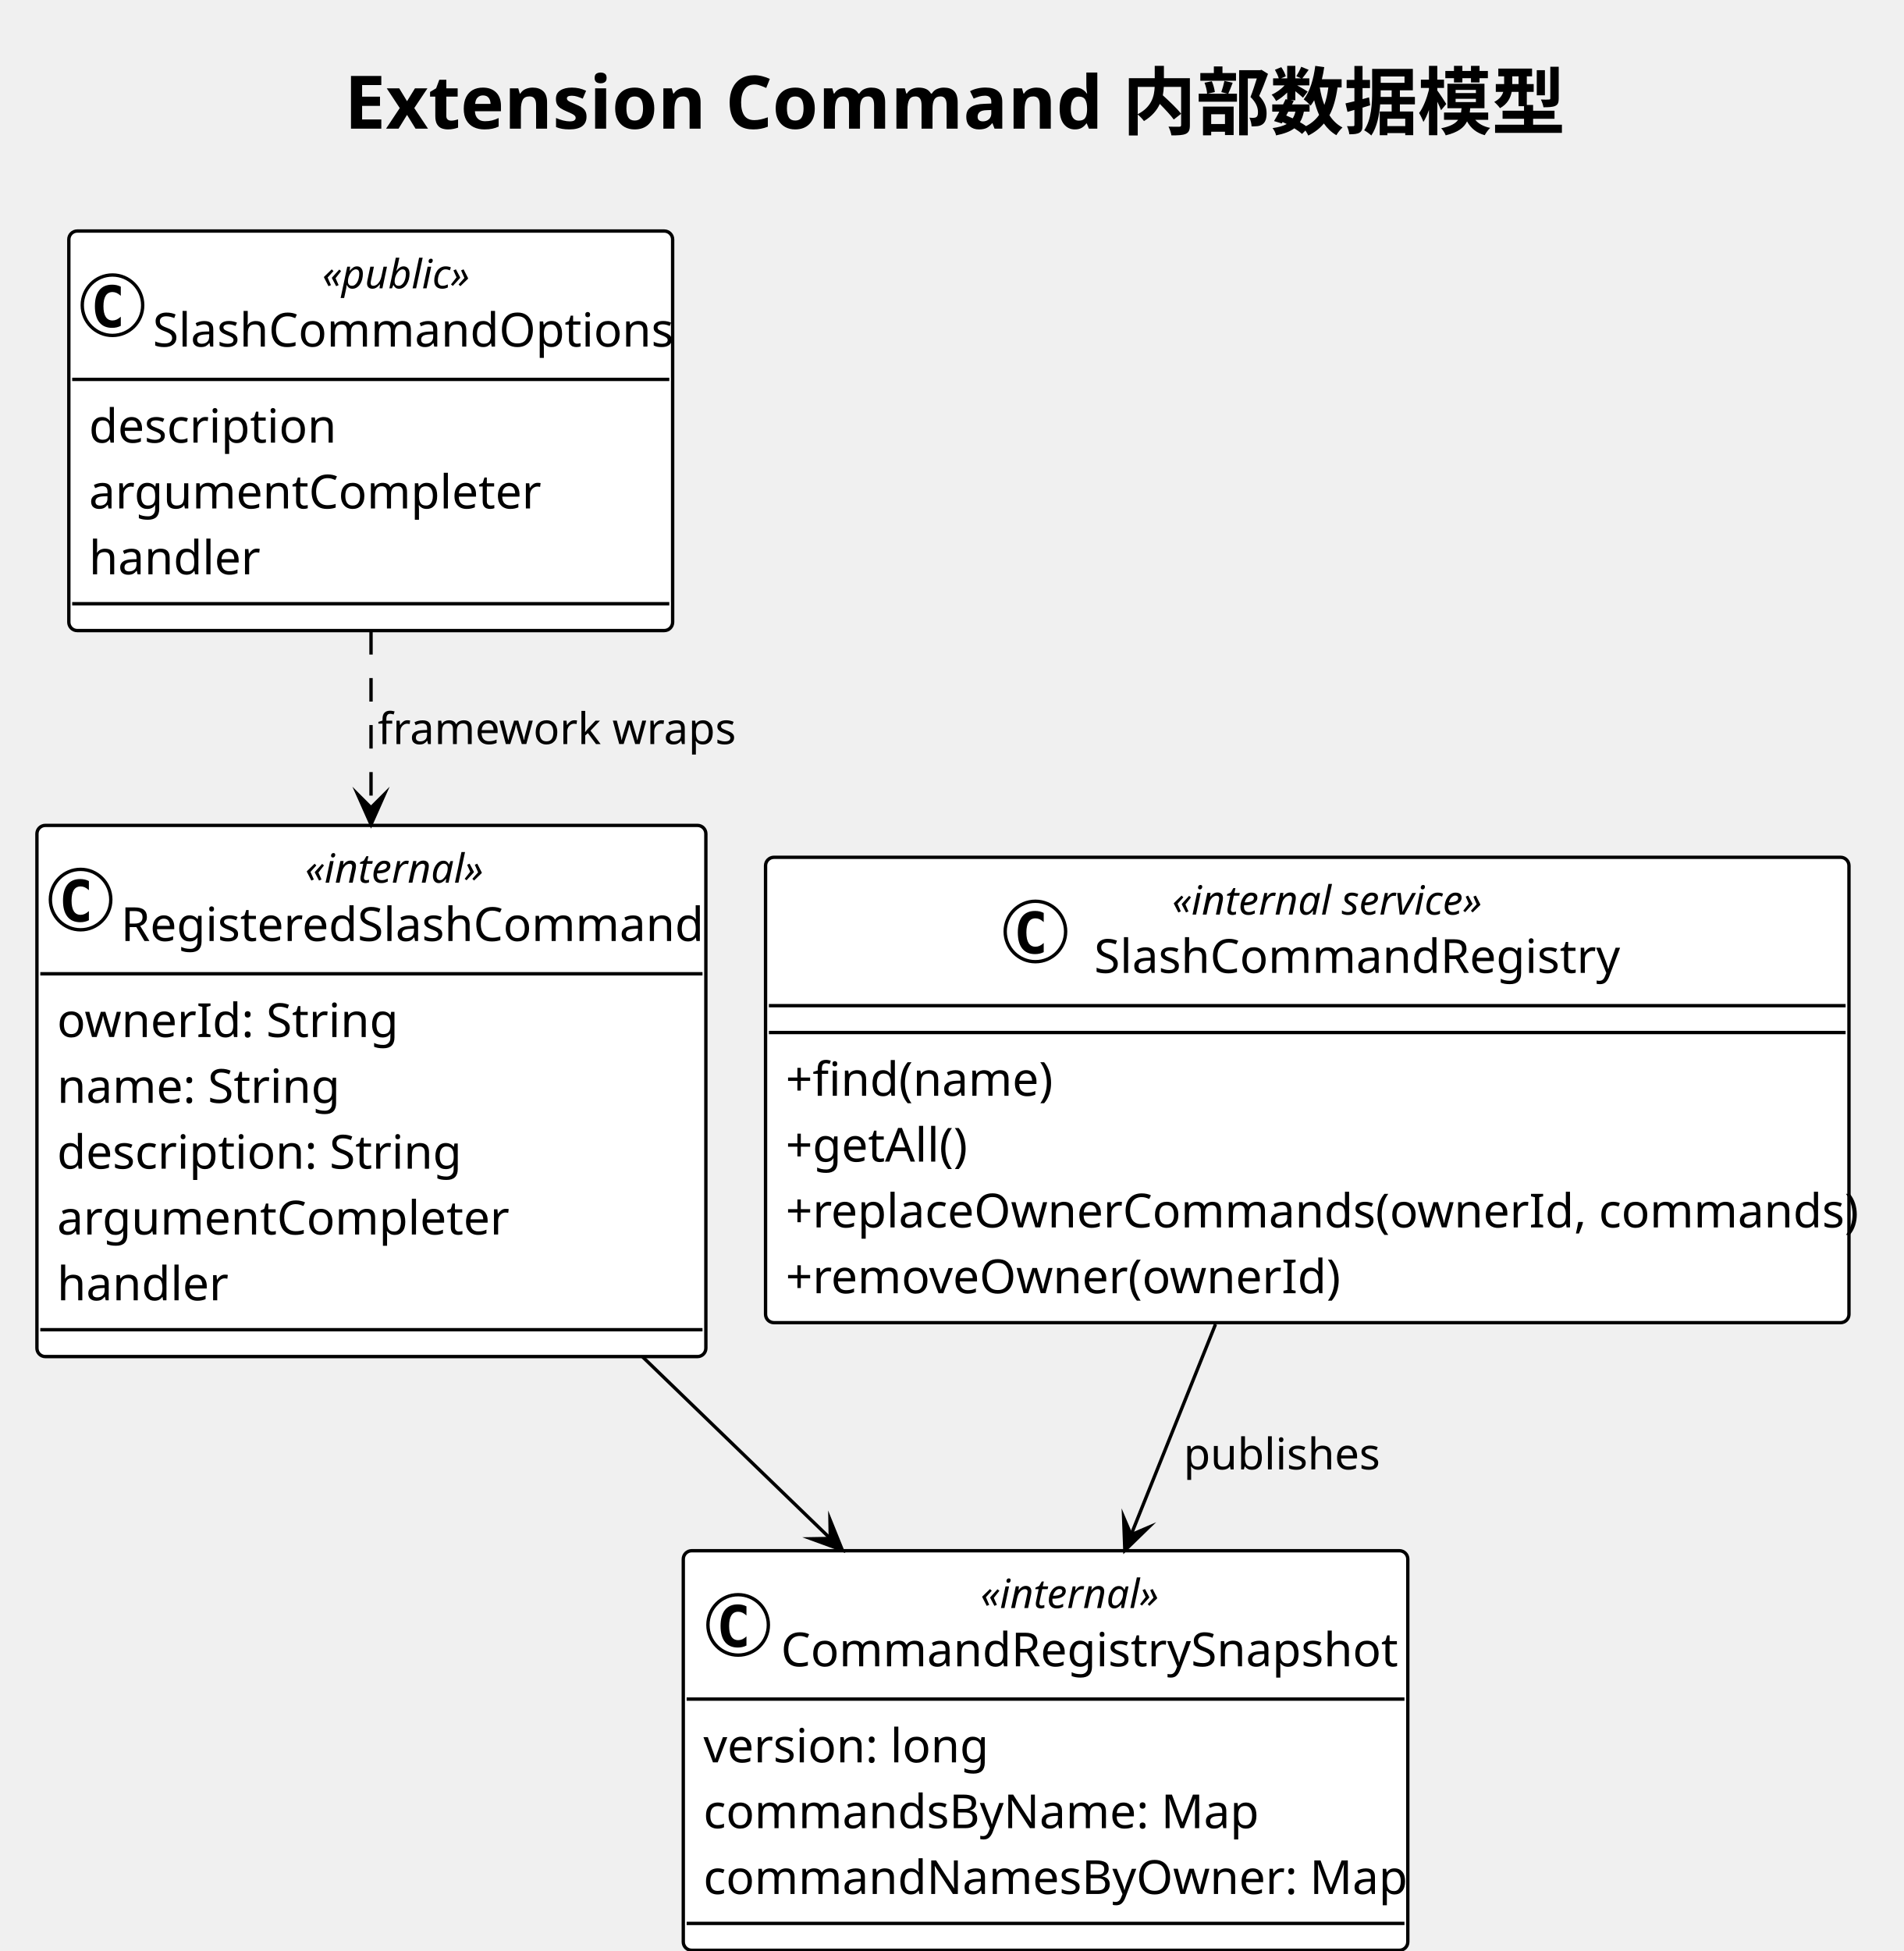
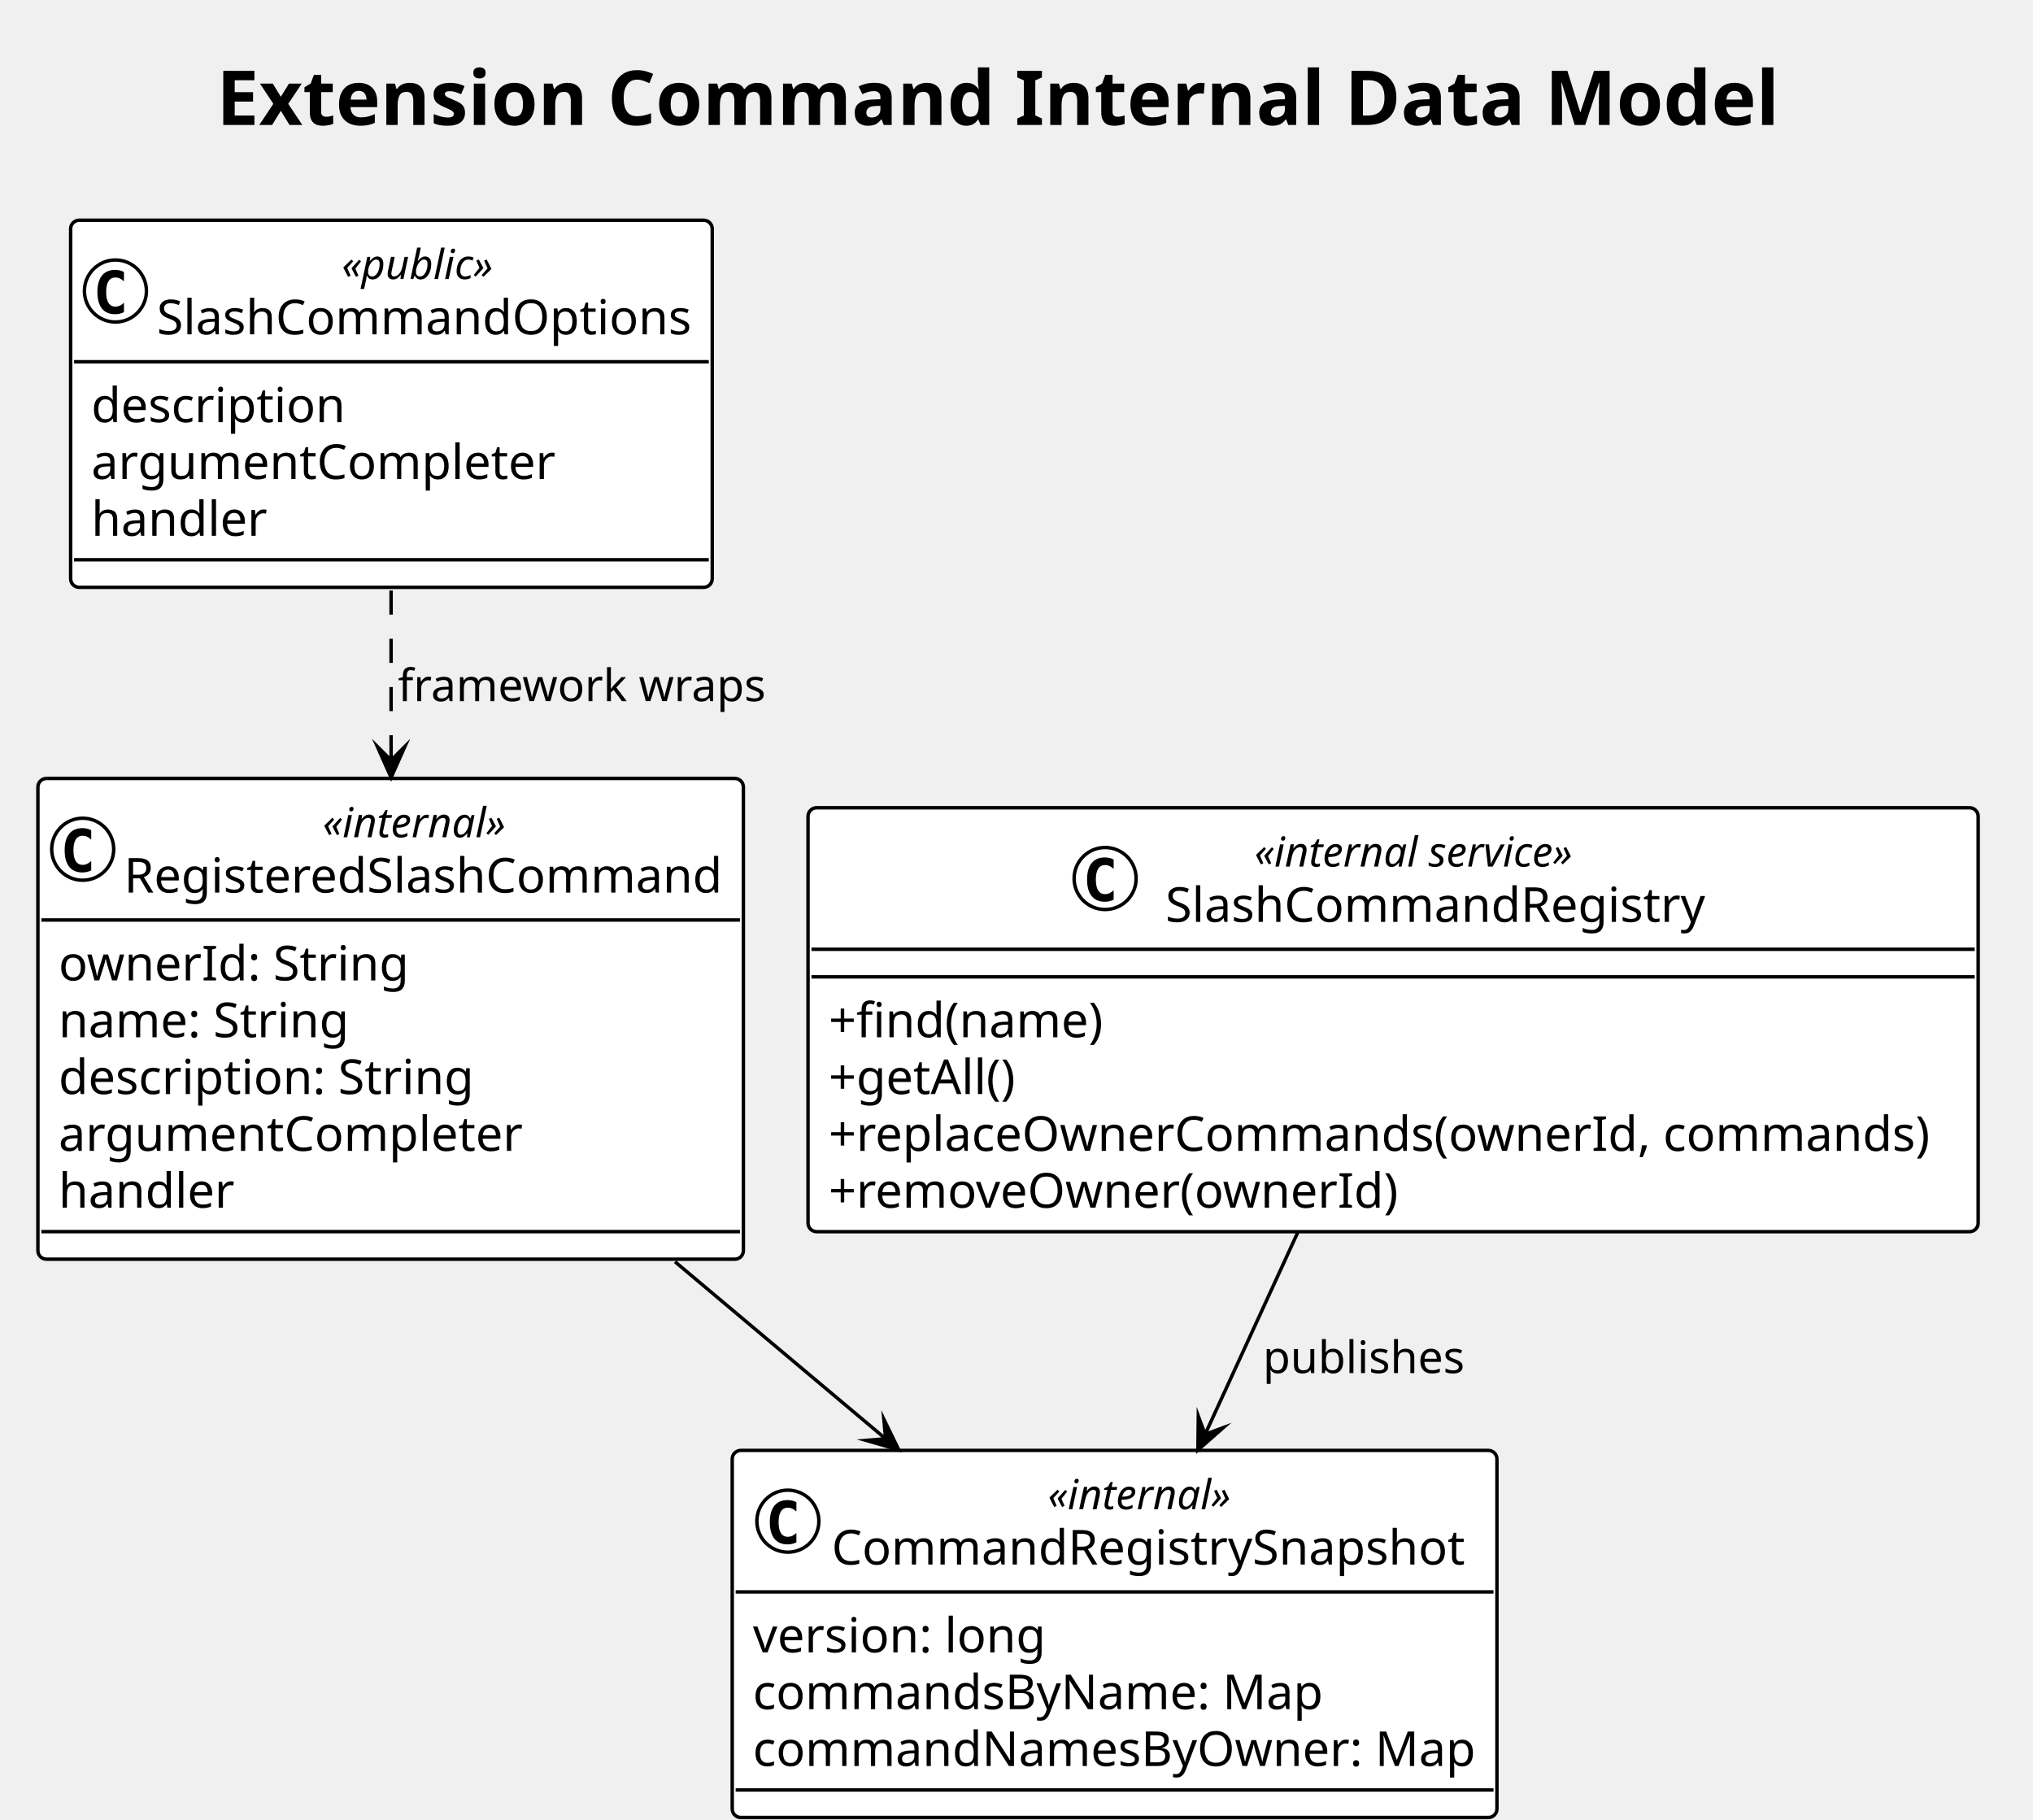
- <svg xmlns="http://www.w3.org/2000/svg" contentStyleType="text/css" data-diagram-type="CLASS" height="581px" preserveAspectRatio="none" style="width:567px;height:581px;" version="1.1" viewBox="0 0 567 581" width="567px" zoomAndPan="magnify">
+ <svg xmlns="http://www.w3.org/2000/svg" contentStyleType="text/css" data-diagram-type="CLASS" height="528px" preserveAspectRatio="none" style="width:590px;height:528px;" version="1.1" viewBox="0 0 590 528" width="590px" zoomAndPan="magnify">
  <defs />
  <g>
    <g class="title" data-source-line="188">
-       <text fill="#000000" font-family="'PingFang SC'" font-size="22" font-weight="700" lengthAdjust="spacing" textLength="359.91" x="102.545" y="38.32">Extension Command 内部数据模型</text>
+       <text fill="#000000" font-family="'sans-serif'" font-size="22" font-weight="700" lengthAdjust="spacing" textLength="462.87" x="62.815" y="36.27">Extension Command Internal Data Model</text>
    </g>
    <g class="entity" data-qualified-name="SlashCommandOptions" data-source-line="190" id="ent0001">
-       <rect fill="#FFFFFF" height="118.984" rx="2.5" ry="2.5" style="stroke:#000000;stroke-width:1;" width="179.829" x="20.5" y="68.8" />
-       <ellipse cx="33.5" cy="90.892" fill="#FFFFFF" rx="9" ry="9" style="stroke:#000000;stroke-width:1;" />
-       <path d="M35.973,97.035 Q35.392,97.334 34.753,97.483 Q34.114,97.633 33.408,97.633 Q30.901,97.633 29.581,95.981 Q28.262,94.329 28.262,91.208 Q28.262,88.079 29.581,86.427 Q30.901,84.775 33.408,84.775 Q34.114,84.775 34.761,84.924 Q35.409,85.074 35.973,85.373 L35.973,88.095 Q35.342,87.514 34.749,87.244 Q34.155,86.975 33.524,86.975 Q32.18,86.975 31.495,88.041 Q30.81,89.108 30.81,91.208 Q30.81,93.3 31.495,94.366 Q32.18,95.433 33.524,95.433 Q34.155,95.433 34.749,95.163 Q35.342,94.894 35.973,94.312 Z " fill="#000000" />
-       <text fill="#000000" font-family="Verdana" font-size="12" font-style="italic" lengthAdjust="spacing" textLength="50.853" x="95.988" y="85.865">«public»</text>
-       <text fill="#000000" font-family="'PingFang SC'" font-size="14" lengthAdjust="spacing" textLength="151.829" x="45.5" y="103.224">SlashCommandOptions</text>
-       <line style="stroke:#000000;stroke-width:1;" x1="21.5" x2="199.329" y1="112.984" y2="112.984" />
-       <text fill="#000000" font-family="'PingFang SC'" font-size="14" lengthAdjust="spacing" textLength="72.293" x="26.5" y="131.824">description</text>
-       <text fill="#000000" font-family="'PingFang SC'" font-size="14" lengthAdjust="spacing" textLength="129.203" x="26.5" y="151.424">argumentCompleter</text>
-       <text fill="#000000" font-family="'PingFang SC'" font-size="14" lengthAdjust="spacing" textLength="47.888" x="26.5" y="171.024">handler</text>
-       <line style="stroke:#000000;stroke-width:1;" x1="21.5" x2="199.329" y1="179.784" y2="179.784" />
+       <rect fill="#FFFFFF" height="106.537" rx="2.5" ry="2.5" style="stroke:#000000;stroke-width:1;" width="186.197" x="20.5" y="63.91" />
+       <ellipse cx="33.5" cy="84.446" fill="#FFFFFF" rx="9" ry="9" style="stroke:#000000;stroke-width:1;" />
+       <path d="M35.973,90.589 Q35.392,90.888 34.753,91.038 Q34.114,91.187 33.408,91.187 Q30.901,91.187 29.581,89.535 Q28.262,87.883 28.262,84.762 Q28.262,81.633 29.581,79.981 Q30.901,78.329 33.408,78.329 Q34.114,78.329 34.761,78.478 Q35.409,78.628 35.973,78.927 L35.973,81.649 Q35.342,81.068 34.749,80.799 Q34.155,80.529 33.524,80.529 Q32.18,80.529 31.495,81.596 Q30.81,82.662 30.81,84.762 Q30.81,86.854 31.495,87.921 Q32.18,88.987 33.524,88.987 Q34.155,88.987 34.749,88.718 Q35.342,88.448 35.973,87.867 Z " fill="#000000" />
+       <text fill="#000000" font-family="Verdana" font-size="12" font-style="italic" lengthAdjust="spacing" textLength="50.853" x="99.172" y="80.975">«public»</text>
+       <text fill="#000000" font-family="'sans-serif'" font-size="14" lengthAdjust="spacing" textLength="158.197" x="45.5" y="97.029">SlashCommandOptions</text>
+       <line style="stroke:#000000;stroke-width:1;" x1="21.5" x2="205.697" y1="104.982" y2="104.982" />
+       <text fill="#000000" font-family="'sans-serif'" font-size="14" lengthAdjust="spacing" textLength="76.077" x="26.5" y="122.518">description</text>
+       <text fill="#000000" font-family="'sans-serif'" font-size="14" lengthAdjust="spacing" textLength="136.452" x="26.5" y="139.006">argumentCompleter</text>
+       <text fill="#000000" font-family="'sans-serif'" font-size="14" lengthAdjust="spacing" textLength="51.495" x="26.5" y="155.494">handler</text>
+       <line style="stroke:#000000;stroke-width:1;" x1="21.5" x2="205.697" y1="162.447" y2="162.447" />
    </g>
    <g class="entity" data-qualified-name="RegisteredSlashCommand" data-source-line="195" id="ent0002">
-       <rect fill="#FFFFFF" height="158.184" rx="2.5" ry="2.5" style="stroke:#000000;stroke-width:1;" width="199.223" x="11" y="245.8" />
-       <ellipse cx="24" cy="267.892" fill="#FFFFFF" rx="9" ry="9" style="stroke:#000000;stroke-width:1;" />
-       <path d="M26.473,274.035 Q25.892,274.334 25.253,274.483 Q24.614,274.633 23.908,274.633 Q21.401,274.633 20.081,272.981 Q18.762,271.329 18.762,268.208 Q18.762,265.079 20.081,263.427 Q21.401,261.775 23.908,261.775 Q24.614,261.775 25.261,261.924 Q25.909,262.074 26.473,262.373 L26.473,265.095 Q25.842,264.514 25.249,264.244 Q24.655,263.974 24.024,263.974 Q22.68,263.974 21.995,265.041 Q21.31,266.108 21.31,268.208 Q21.31,270.3 21.995,271.366 Q22.68,272.433 24.024,272.433 Q24.655,272.433 25.249,272.163 Q25.842,271.894 26.473,271.312 Z " fill="#000000" />
-       <text fill="#000000" font-family="Verdana" font-size="12" font-style="italic" lengthAdjust="spacing" textLength="61.447" x="90.888" y="262.865">«internal»</text>
-       <text fill="#000000" font-family="'PingFang SC'" font-size="14" lengthAdjust="spacing" textLength="171.223" x="36" y="280.224">RegisteredSlashCommand</text>
-       <line style="stroke:#000000;stroke-width:1;" x1="12" x2="209.223" y1="289.984" y2="289.984" />
-       <text fill="#000000" font-family="'PingFang SC'" font-size="14" lengthAdjust="spacing" textLength="98.112" x="17" y="308.824">ownerId: String</text>
-       <text fill="#000000" font-family="'PingFang SC'" font-size="14" lengthAdjust="spacing" textLength="82.477" x="17" y="328.424">name: String</text>
-       <text fill="#000000" font-family="'PingFang SC'" font-size="14" lengthAdjust="spacing" textLength="119.331" x="17" y="348.024">description: String</text>
-       <text fill="#000000" font-family="'PingFang SC'" font-size="14" lengthAdjust="spacing" textLength="129.203" x="17" y="367.624">argumentCompleter</text>
-       <text fill="#000000" font-family="'PingFang SC'" font-size="14" lengthAdjust="spacing" textLength="47.888" x="17" y="387.224">handler</text>
-       <line style="stroke:#000000;stroke-width:1;" x1="12" x2="209.223" y1="395.984" y2="395.984" />
+       <rect fill="#FFFFFF" height="139.514" rx="2.5" ry="2.5" style="stroke:#000000;stroke-width:1;" width="204.743" x="11" y="225.91" />
+       <ellipse cx="24" cy="246.446" fill="#FFFFFF" rx="9" ry="9" style="stroke:#000000;stroke-width:1;" />
+       <path d="M26.473,252.589 Q25.892,252.888 25.253,253.038 Q24.614,253.187 23.908,253.187 Q21.401,253.187 20.081,251.535 Q18.762,249.883 18.762,246.762 Q18.762,243.633 20.081,241.981 Q21.401,240.329 23.908,240.329 Q24.614,240.329 25.261,240.478 Q25.909,240.628 26.473,240.927 L26.473,243.649 Q25.842,243.068 25.249,242.799 Q24.655,242.529 24.024,242.529 Q22.68,242.529 21.995,243.595 Q21.31,244.662 21.31,246.762 Q21.31,248.854 21.995,249.921 Q22.68,250.987 24.024,250.987 Q24.655,250.987 25.249,250.718 Q25.842,250.448 26.473,249.867 Z " fill="#000000" />
+       <text fill="#000000" font-family="Verdana" font-size="12" font-style="italic" lengthAdjust="spacing" textLength="61.447" x="93.648" y="242.975">«internal»</text>
+       <text fill="#000000" font-family="'sans-serif'" font-size="14" lengthAdjust="spacing" textLength="176.743" x="36" y="259.029">RegisteredSlashCommand</text>
+       <line style="stroke:#000000;stroke-width:1;" x1="12" x2="214.743" y1="266.982" y2="266.982" />
+       <text fill="#000000" font-family="'sans-serif'" font-size="14" lengthAdjust="spacing" textLength="103.277" x="17" y="284.518">ownerId: String</text>
+       <text fill="#000000" font-family="'sans-serif'" font-size="14" lengthAdjust="spacing" textLength="86.119" x="17" y="301.006">name: String</text>
+       <text fill="#000000" font-family="'sans-serif'" font-size="14" lengthAdjust="spacing" textLength="124.906" x="17" y="317.494">description: String</text>
+       <text fill="#000000" font-family="'sans-serif'" font-size="14" lengthAdjust="spacing" textLength="136.452" x="17" y="333.982">argumentCompleter</text>
+       <text fill="#000000" font-family="'sans-serif'" font-size="14" lengthAdjust="spacing" textLength="51.495" x="17" y="350.471">handler</text>
+       <line style="stroke:#000000;stroke-width:1;" x1="12" x2="214.743" y1="357.424" y2="357.424" />
    </g>
    <g class="entity" data-qualified-name="CommandRegistrySnapshot" data-source-line="202" id="ent0003">
-       <rect fill="#FFFFFF" height="118.984" rx="2.5" ry="2.5" style="stroke:#000000;stroke-width:1;" width="215.776" x="203.5" y="461.8" />
-       <ellipse cx="219.839" cy="483.892" fill="#FFFFFF" rx="9" ry="9" style="stroke:#000000;stroke-width:1;" />
-       <path d="M222.312,490.035 Q221.731,490.334 221.092,490.483 Q220.452,490.633 219.747,490.633 Q217.24,490.633 215.92,488.981 Q214.6,487.329 214.6,484.208 Q214.6,481.079 215.92,479.427 Q217.24,477.775 219.747,477.775 Q220.452,477.775 221.1,477.924 Q221.747,478.074 222.312,478.373 L222.312,481.095 Q221.681,480.514 221.087,480.244 Q220.494,479.974 219.863,479.974 Q218.518,479.974 217.833,481.041 Q217.149,482.108 217.149,484.208 Q217.149,486.3 217.833,487.366 Q218.518,488.433 219.863,488.433 Q220.494,488.433 221.087,488.163 Q221.681,487.894 222.312,487.312 Z " fill="#000000" />
-       <text fill="#000000" font-family="Verdana" font-size="12" font-style="italic" lengthAdjust="spacing" textLength="61.447" x="292.035" y="478.865">«internal»</text>
-       <text fill="#000000" font-family="'PingFang SC'" font-size="14" lengthAdjust="spacing" textLength="180.357" x="232.581" y="496.224">CommandRegistrySnapshot</text>
-       <line style="stroke:#000000;stroke-width:1;" x1="204.5" x2="418.276" y1="505.984" y2="505.984" />
-       <text fill="#000000" font-family="'PingFang SC'" font-size="14" lengthAdjust="spacing" textLength="82.396" x="209.5" y="524.824">version: long</text>
-       <text fill="#000000" font-family="'PingFang SC'" font-size="14" lengthAdjust="spacing" textLength="161.713" x="209.5" y="544.424">commandsByName: Map</text>
-       <text fill="#000000" font-family="'PingFang SC'" font-size="14" lengthAdjust="spacing" textLength="203.776" x="209.5" y="564.024">commandNamesByOwner: Map</text>
-       <line style="stroke:#000000;stroke-width:1;" x1="204.5" x2="418.276" y1="572.784" y2="572.784" />
+       <rect fill="#FFFFFF" height="106.537" rx="2.5" ry="2.5" style="stroke:#000000;stroke-width:1;" width="221.932" x="212.5" y="420.91" />
+       <ellipse cx="228.648" cy="441.446" fill="#FFFFFF" rx="9" ry="9" style="stroke:#000000;stroke-width:1;" />
+       <path d="M231.121,447.589 Q230.54,447.888 229.901,448.038 Q229.262,448.187 228.556,448.187 Q226.05,448.187 224.73,446.535 Q223.41,444.883 223.41,441.762 Q223.41,438.633 224.73,436.981 Q226.05,435.329 228.556,435.329 Q229.262,435.329 229.91,435.478 Q230.557,435.628 231.121,435.927 L231.121,438.649 Q230.49,438.068 229.897,437.799 Q229.304,437.529 228.673,437.529 Q227.328,437.529 226.643,438.596 Q225.958,439.662 225.958,441.762 Q225.958,443.854 226.643,444.921 Q227.328,445.987 228.673,445.987 Q229.304,445.987 229.897,445.717 Q230.49,445.448 231.121,444.867 Z " fill="#000000" />
+       <text fill="#000000" font-family="Verdana" font-size="12" font-style="italic" lengthAdjust="spacing" textLength="61.447" x="304.092" y="437.975">«internal»</text>
+       <text fill="#000000" font-family="'sans-serif'" font-size="14" lengthAdjust="spacing" textLength="186.935" x="241.348" y="454.029">CommandRegistrySnapshot</text>
+       <line style="stroke:#000000;stroke-width:1;" x1="213.5" x2="433.432" y1="461.982" y2="461.982" />
+       <text fill="#000000" font-family="'sans-serif'" font-size="14" lengthAdjust="spacing" textLength="88.17" x="218.5" y="479.518">version: long</text>
+       <text fill="#000000" font-family="'sans-serif'" font-size="14" lengthAdjust="spacing" textLength="166.052" x="218.5" y="496.006">commandsByName: Map</text>
+       <text fill="#000000" font-family="'sans-serif'" font-size="14" lengthAdjust="spacing" textLength="209.932" x="218.5" y="512.494">commandNamesByOwner: Map</text>
+       <line style="stroke:#000000;stroke-width:1;" x1="213.5" x2="433.432" y1="519.447" y2="519.447" />
    </g>
    <g class="entity" data-qualified-name="SlashCommandRegistry" data-source-line="207" id="ent0004">
-       <rect fill="#FFFFFF" height="138.584" rx="2.5" ry="2.5" style="stroke:#000000;stroke-width:1;" width="322.666" x="228" y="255.3" />
-       <ellipse cx="308.37" cy="277.392" fill="#FFFFFF" rx="9" ry="9" style="stroke:#000000;stroke-width:1;" />
-       <path d="M310.843,283.535 Q310.262,283.834 309.623,283.983 Q308.984,284.133 308.278,284.133 Q305.771,284.133 304.452,282.481 Q303.132,280.829 303.132,277.708 Q303.132,274.579 304.452,272.927 Q305.771,271.275 308.278,271.275 Q308.984,271.275 309.631,271.424 Q310.279,271.574 310.843,271.873 L310.843,274.595 Q310.212,274.014 309.619,273.744 Q309.025,273.474 308.394,273.474 Q307.05,273.474 306.365,274.541 Q305.68,275.608 305.68,277.708 Q305.68,279.8 306.365,280.866 Q307.05,281.933 308.394,281.933 Q309.025,281.933 309.619,281.663 Q310.212,281.394 310.843,280.812 Z " fill="#000000" />
-       <text fill="#000000" font-family="Verdana" font-size="12" font-style="italic" lengthAdjust="spacing" textLength="107.971" x="349.098" y="272.365">«internal service»</text>
-       <text fill="#000000" font-family="'PingFang SC'" font-size="14" lengthAdjust="spacing" textLength="154.426" x="325.87" y="289.724">SlashCommandRegistry</text>
-       <line style="stroke:#000000;stroke-width:1;" x1="229" x2="549.666" y1="299.484" y2="299.484" />
-       <line style="stroke:#000000;stroke-width:1;" x1="229" x2="549.666" y1="307.484" y2="307.484" />
-       <text fill="#000000" font-family="'PingFang SC'" font-size="14" lengthAdjust="spacing" textLength="77.629" x="234" y="326.324">+find(name)</text>
-       <text fill="#000000" font-family="'PingFang SC'" font-size="14" lengthAdjust="spacing" textLength="54.145" x="234" y="345.924">+getAll()</text>
-       <text fill="#000000" font-family="'PingFang SC'" font-size="14" lengthAdjust="spacing" textLength="310.666" x="234" y="365.524">+replaceOwnerCommands(ownerId, commands)</text>
-       <text fill="#000000" font-family="'PingFang SC'" font-size="14" lengthAdjust="spacing" textLength="158.077" x="234" y="385.124">+removeOwner(ownerId)</text>
+       <rect fill="#FFFFFF" height="123.025" rx="2.5" ry="2.5" style="stroke:#000000;stroke-width:1;" width="339.585" x="234.5" y="234.41" />
+       <ellipse cx="320.719" cy="254.946" fill="#FFFFFF" rx="9" ry="9" style="stroke:#000000;stroke-width:1;" />
+       <path d="M323.192,261.089 Q322.611,261.388 321.972,261.538 Q321.333,261.687 320.627,261.687 Q318.121,261.687 316.801,260.035 Q315.481,258.383 315.481,255.262 Q315.481,252.133 316.801,250.481 Q318.121,248.829 320.627,248.829 Q321.333,248.829 321.981,248.978 Q322.628,249.128 323.192,249.427 L323.192,252.149 Q322.562,251.568 321.968,251.299 Q321.375,251.029 320.744,251.029 Q319.399,251.029 318.714,252.095 Q318.029,253.162 318.029,255.262 Q318.029,257.354 318.714,258.421 Q319.399,259.487 320.744,259.487 Q321.375,259.487 321.968,259.217 Q322.562,258.948 323.192,258.367 Z " fill="#000000" />
+       <text fill="#000000" font-family="Verdana" font-size="12" font-style="italic" lengthAdjust="spacing" textLength="107.971" x="364.057" y="251.475">«internal service»</text>
+       <text fill="#000000" font-family="'sans-serif'" font-size="14" lengthAdjust="spacing" textLength="159.647" x="338.219" y="267.529">SlashCommandRegistry</text>
+       <line style="stroke:#000000;stroke-width:1;" x1="235.5" x2="573.085" y1="275.482" y2="275.482" />
+       <line style="stroke:#000000;stroke-width:1;" x1="235.5" x2="573.085" y1="283.482" y2="283.482" />
+       <text fill="#000000" font-family="'sans-serif'" font-size="14" lengthAdjust="spacing" textLength="84.219" x="240.5" y="301.018">+find(name)</text>
+       <text fill="#000000" font-family="'sans-serif'" font-size="14" lengthAdjust="spacing" textLength="59.753" x="240.5" y="317.506">+getAll()</text>
+       <text fill="#000000" font-family="'sans-serif'" font-size="14" lengthAdjust="spacing" textLength="327.585" x="240.5" y="333.994">+replaceOwnerCommands(ownerId, commands)</text>
+       <text fill="#000000" font-family="'sans-serif'" font-size="14" lengthAdjust="spacing" textLength="168.807" x="240.5" y="350.482">+removeOwner(ownerId)</text>
    </g>
    <g class="link" data-entity-1="ent0001" data-entity-2="ent0002" data-link-type="dependency" id="lnk5">
-       <polygon fill="#000000" points="110.5,245.525,114.5,236.525,110.5,240.525,106.5,236.525,110.5,245.525" style="stroke:#000000;stroke-width:1;stroke-linejoin:miter;stroke-miterlimit:10;" />
-       <path d="M110.5,187.92 C110.5,206.041 110.5,221.297 110.5,240.525" fill="none" style="stroke:#000000;stroke-width:1;stroke-dasharray:7,7;" />
-       <text fill="#000000" font-family="'PingFang SC'" font-size="13" lengthAdjust="spacing" textLength="104.719" x="112.5" y="221.58">framework wraps</text>
+       <polygon fill="#000000" points="113.5,225.643,117.5,216.643,113.5,220.643,109.5,216.643,113.5,225.643" style="stroke:#000000;stroke-width:1;stroke-linejoin:miter;stroke-miterlimit:10;" />
+       <path d="M113.5,171.366 C113.5,188.425 113.5,202.59 113.5,220.643" fill="none" style="stroke:#000000;stroke-width:1;stroke-dasharray:7,7;" />
+       <text fill="#000000" font-family="'sans-serif'" font-size="13" lengthAdjust="spacing" textLength="109.015" x="115.5" y="203.478">framework wraps</text>
    </g>
    <g class="link" data-entity-1="ent0002" data-entity-2="ent0003" data-link-type="dependency" id="lnk6">
-       <polygon fill="#000000" points="250.871,461.631,247.185,452.498,247.278,458.154,241.621,458.247,250.871,461.631" style="stroke:#000000;stroke-width:1;stroke-linejoin:miter;stroke-miterlimit:10;" />
-       <path d="M191.386,404.07 C211.239,423.282 228.563,440.045 247.278,458.154" fill="none" style="stroke:#000000;stroke-width:1;" />
+       <polygon fill="#000000" points="260.826,420.735,256.51,411.882,256.999,417.517,251.363,418.006,260.826,420.735" style="stroke:#000000;stroke-width:1;stroke-linejoin:miter;stroke-miterlimit:10;" />
+       <path d="M195.895,366.161 C217.498,384.317 236.613,400.383 256.999,417.517" fill="none" style="stroke:#000000;stroke-width:1;" />
    </g>
    <g class="link" data-entity-1="ent0004" data-entity-2="ent0003" data-link-type="dependency" id="lnk7">
-       <polygon fill="#000000" points="335.004,461.691,342.066,454.827,336.865,457.05,334.641,451.849,335.004,461.691" style="stroke:#000000;stroke-width:1;stroke-linejoin:miter;stroke-miterlimit:10;" />
-       <path d="M362,394.373 C353.184,416.357 345.368,435.847 336.865,457.05" fill="none" style="stroke:#000000;stroke-width:1;" />
-       <text fill="#000000" font-family="'PingFang SC'" font-size="13" lengthAdjust="spacing" textLength="56.562" x="352.5" y="437.58">publishes</text>
+       <polygon fill="#000000" points="347.643,420.802,355.033,414.29,349.729,416.257,347.762,410.954,347.643,420.802" style="stroke:#000000;stroke-width:1;stroke-linejoin:miter;stroke-miterlimit:10;" />
+       <path d="M376.624,357.651 C367.197,378.193 358.842,396.4 349.729,416.257" fill="none" style="stroke:#000000;stroke-width:1;" />
+       <text fill="#000000" font-family="'sans-serif'" font-size="13" lengthAdjust="spacing" textLength="60.512" x="366.5" y="398.478">publishes</text>
    </g>
  </g>
</svg>
